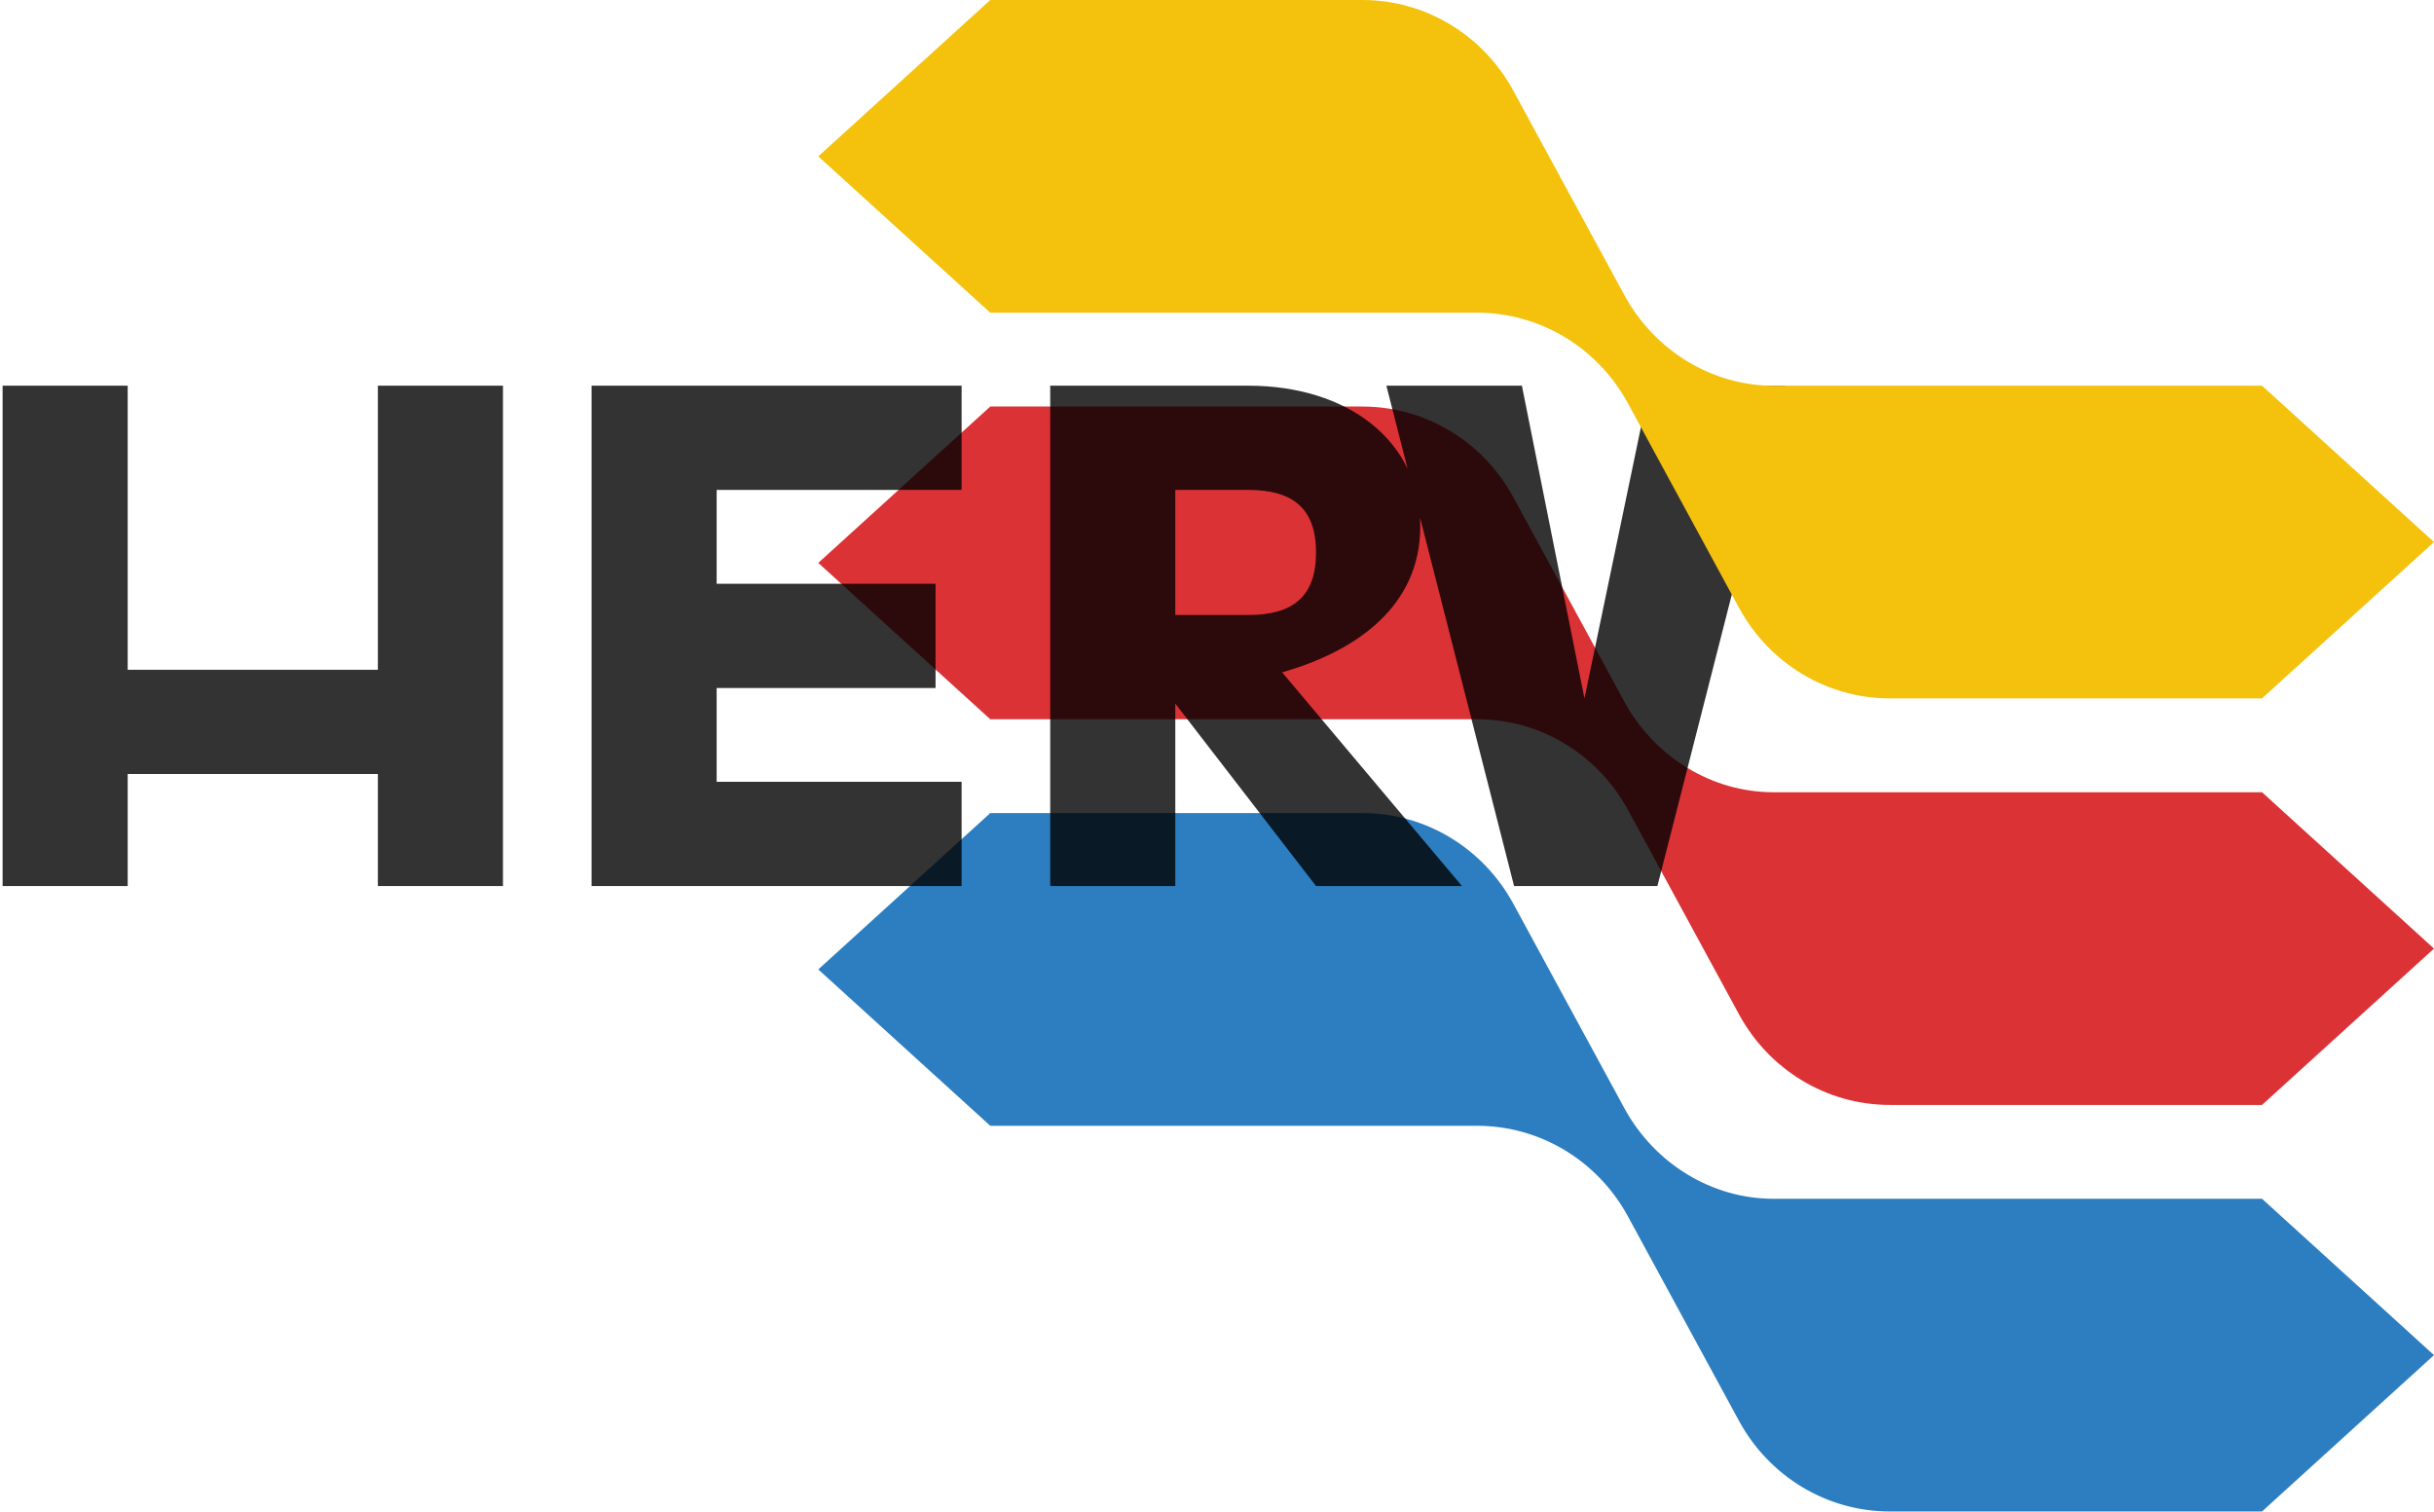
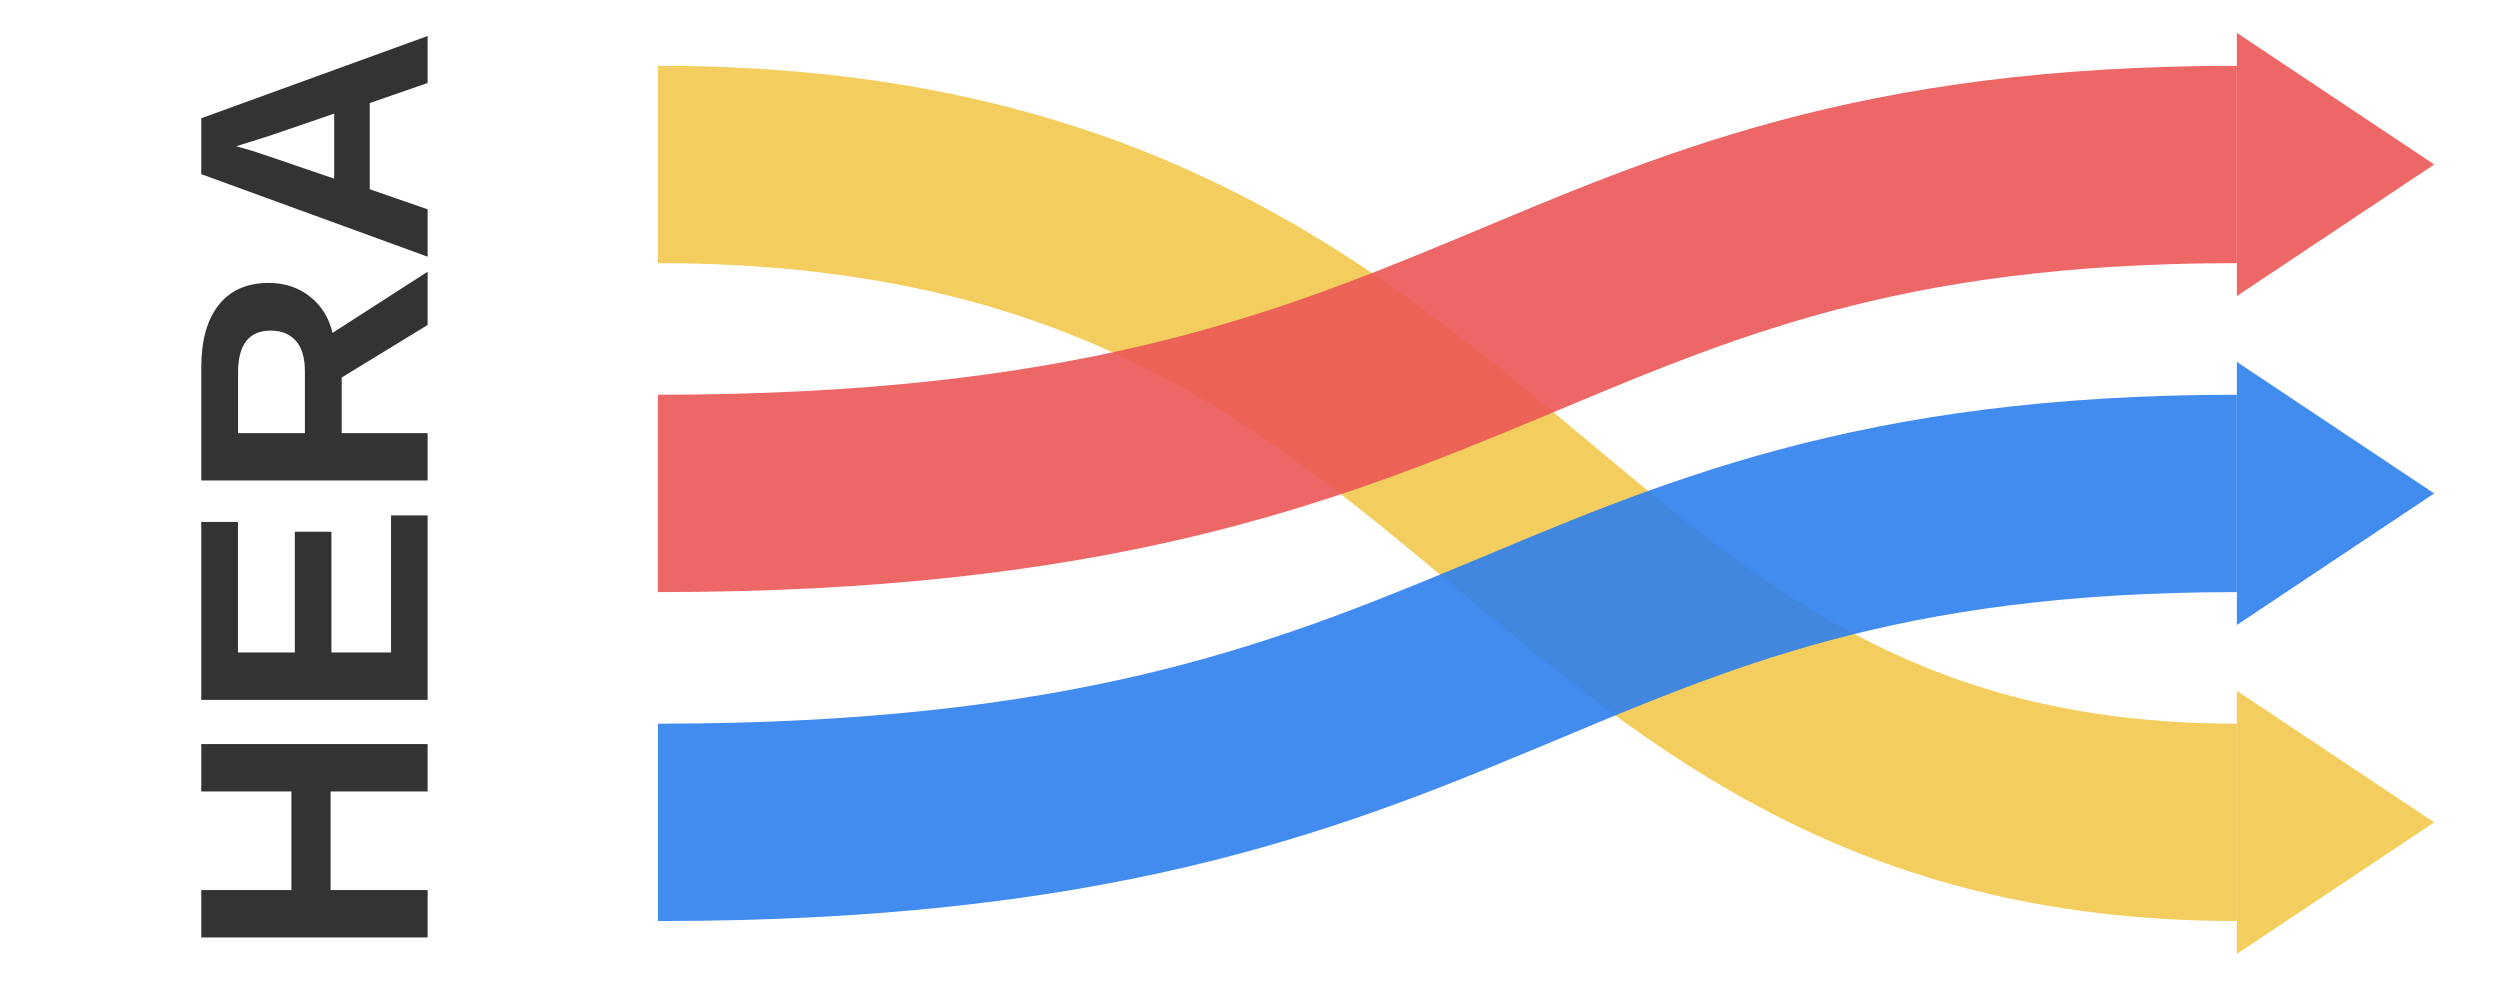
- <svg xmlns="http://www.w3.org/2000/svg" width="467" height="290" viewBox="45 -32 467 290" fill="none">
-   <g id="HERA_Logo_Optimized">
-     <path id="HERA_Text" d="M45.5 138H69.5V116.5H117.5V138H141.5V42H117.5V96.5H69.5V42H45.5V138ZM158.5 138H229.5V118H182.5V100H224.5V80H182.5V62H229.5V42H158.5V138ZM246.5 138H270.5V103L297.5 138H325.5L291 97C305 93 317.5 84.5 317.5 69C317.5 52.5 303.5 42 284.5 42H246.5V138ZM270.5 86V62H284.5C293 62 297.5 65.5 297.5 74C297.5 82.5 293 86 284.5 86H270.5ZM335.5 138H363L387.5 42H361.5L349 102L337 42H311L335.5 138Z" fill="#333333" />
-     <g id="Arrows">
-       <path id="Arrow_Yellow_Top" fill-rule="evenodd" clip-rule="evenodd" d="M385.2 42H479L512 72L479 102H407.6C395.5 102 384.5 95.3 378.7 84.7L357.3 45.3C351.5 34.7 340.5 28 328.4 28H235L202 -2L235 -32H306.4C318.5 -32 329.5 -25.3 335.3 -14.7L356.7 24.7C362.5 35.3 373.5 42 385.2 42Z" fill="#F4C20D" />
-       <path id="Arrow_Red_Middle" fill-rule="evenodd" clip-rule="evenodd" d="M385.2 120H479L512 150L479 180H407.6C395.5 180 384.5 173.3 378.7 162.7L357.3 123.3C351.5 112.7 340.5 106 328.4 106H235L202 76L235 46H306.4C318.5 46 329.5 52.7 335.3 63.3L356.7 102.7C362.5 113.3 373.5 120 385.2 120Z" fill="#DB3236" style="mix-blend-mode:multiply" />
-       <path id="Arrow_Blue_Bottom" fill-rule="evenodd" clip-rule="evenodd" d="M385.2 198H479L512 228L479 258H407.6C395.5 258 384.5 251.3 378.7 240.7L357.3 201.3C351.5 190.7 340.5 184 328.4 184H235L202 154L235 124H306.4C318.5 124 329.5 130.7 335.3 141.3L356.7 180.7C362.5 191.3 373.5 198 385.2 198Z" fill="#2D7EC0" style="mix-blend-mode:multiply" />
-     </g>
+ <svg xmlns="http://www.w3.org/2000/svg" width="380" height="150" viewBox="0 0 380 150" fill="none">
+   <text x="-75" y="65" transform="rotate(-90)" font-family="Arial, sans-serif" font-weight="bold" font-size="50" fill="#333333" text-anchor="middle">HERA</text>
+   <g transform="translate(80, 0)">
+     <path d="M 20 25 C 150 25 150 125 260 125" stroke="#F2C94C" stroke-width="30" stroke-linecap="butt" fill="none" opacity="0.9" />
+     <path d="M 260 125 L 260 105 L 290 125 L 260 145 Z" fill="#F2C94C" opacity="0.9" />
+     <path d="M 20 75 C 150 75 150 25 260 25" stroke="#EB5757" stroke-width="30" stroke-linecap="butt" fill="none" opacity="0.9" />
+     <path d="M 260 25 L 260 5 L 290 25 L 260 45 Z" fill="#EB5757" opacity="0.9" />
+     <path d="M 20 125 C 150 125 150 75 260 75" stroke="#2F80ED" stroke-width="30" stroke-linecap="butt" fill="none" opacity="0.9" />
+     <path d="M 260 75 L 260 55 L 290 75 L 260 95 Z" fill="#2F80ED" opacity="0.9" />
  </g>
</svg>
